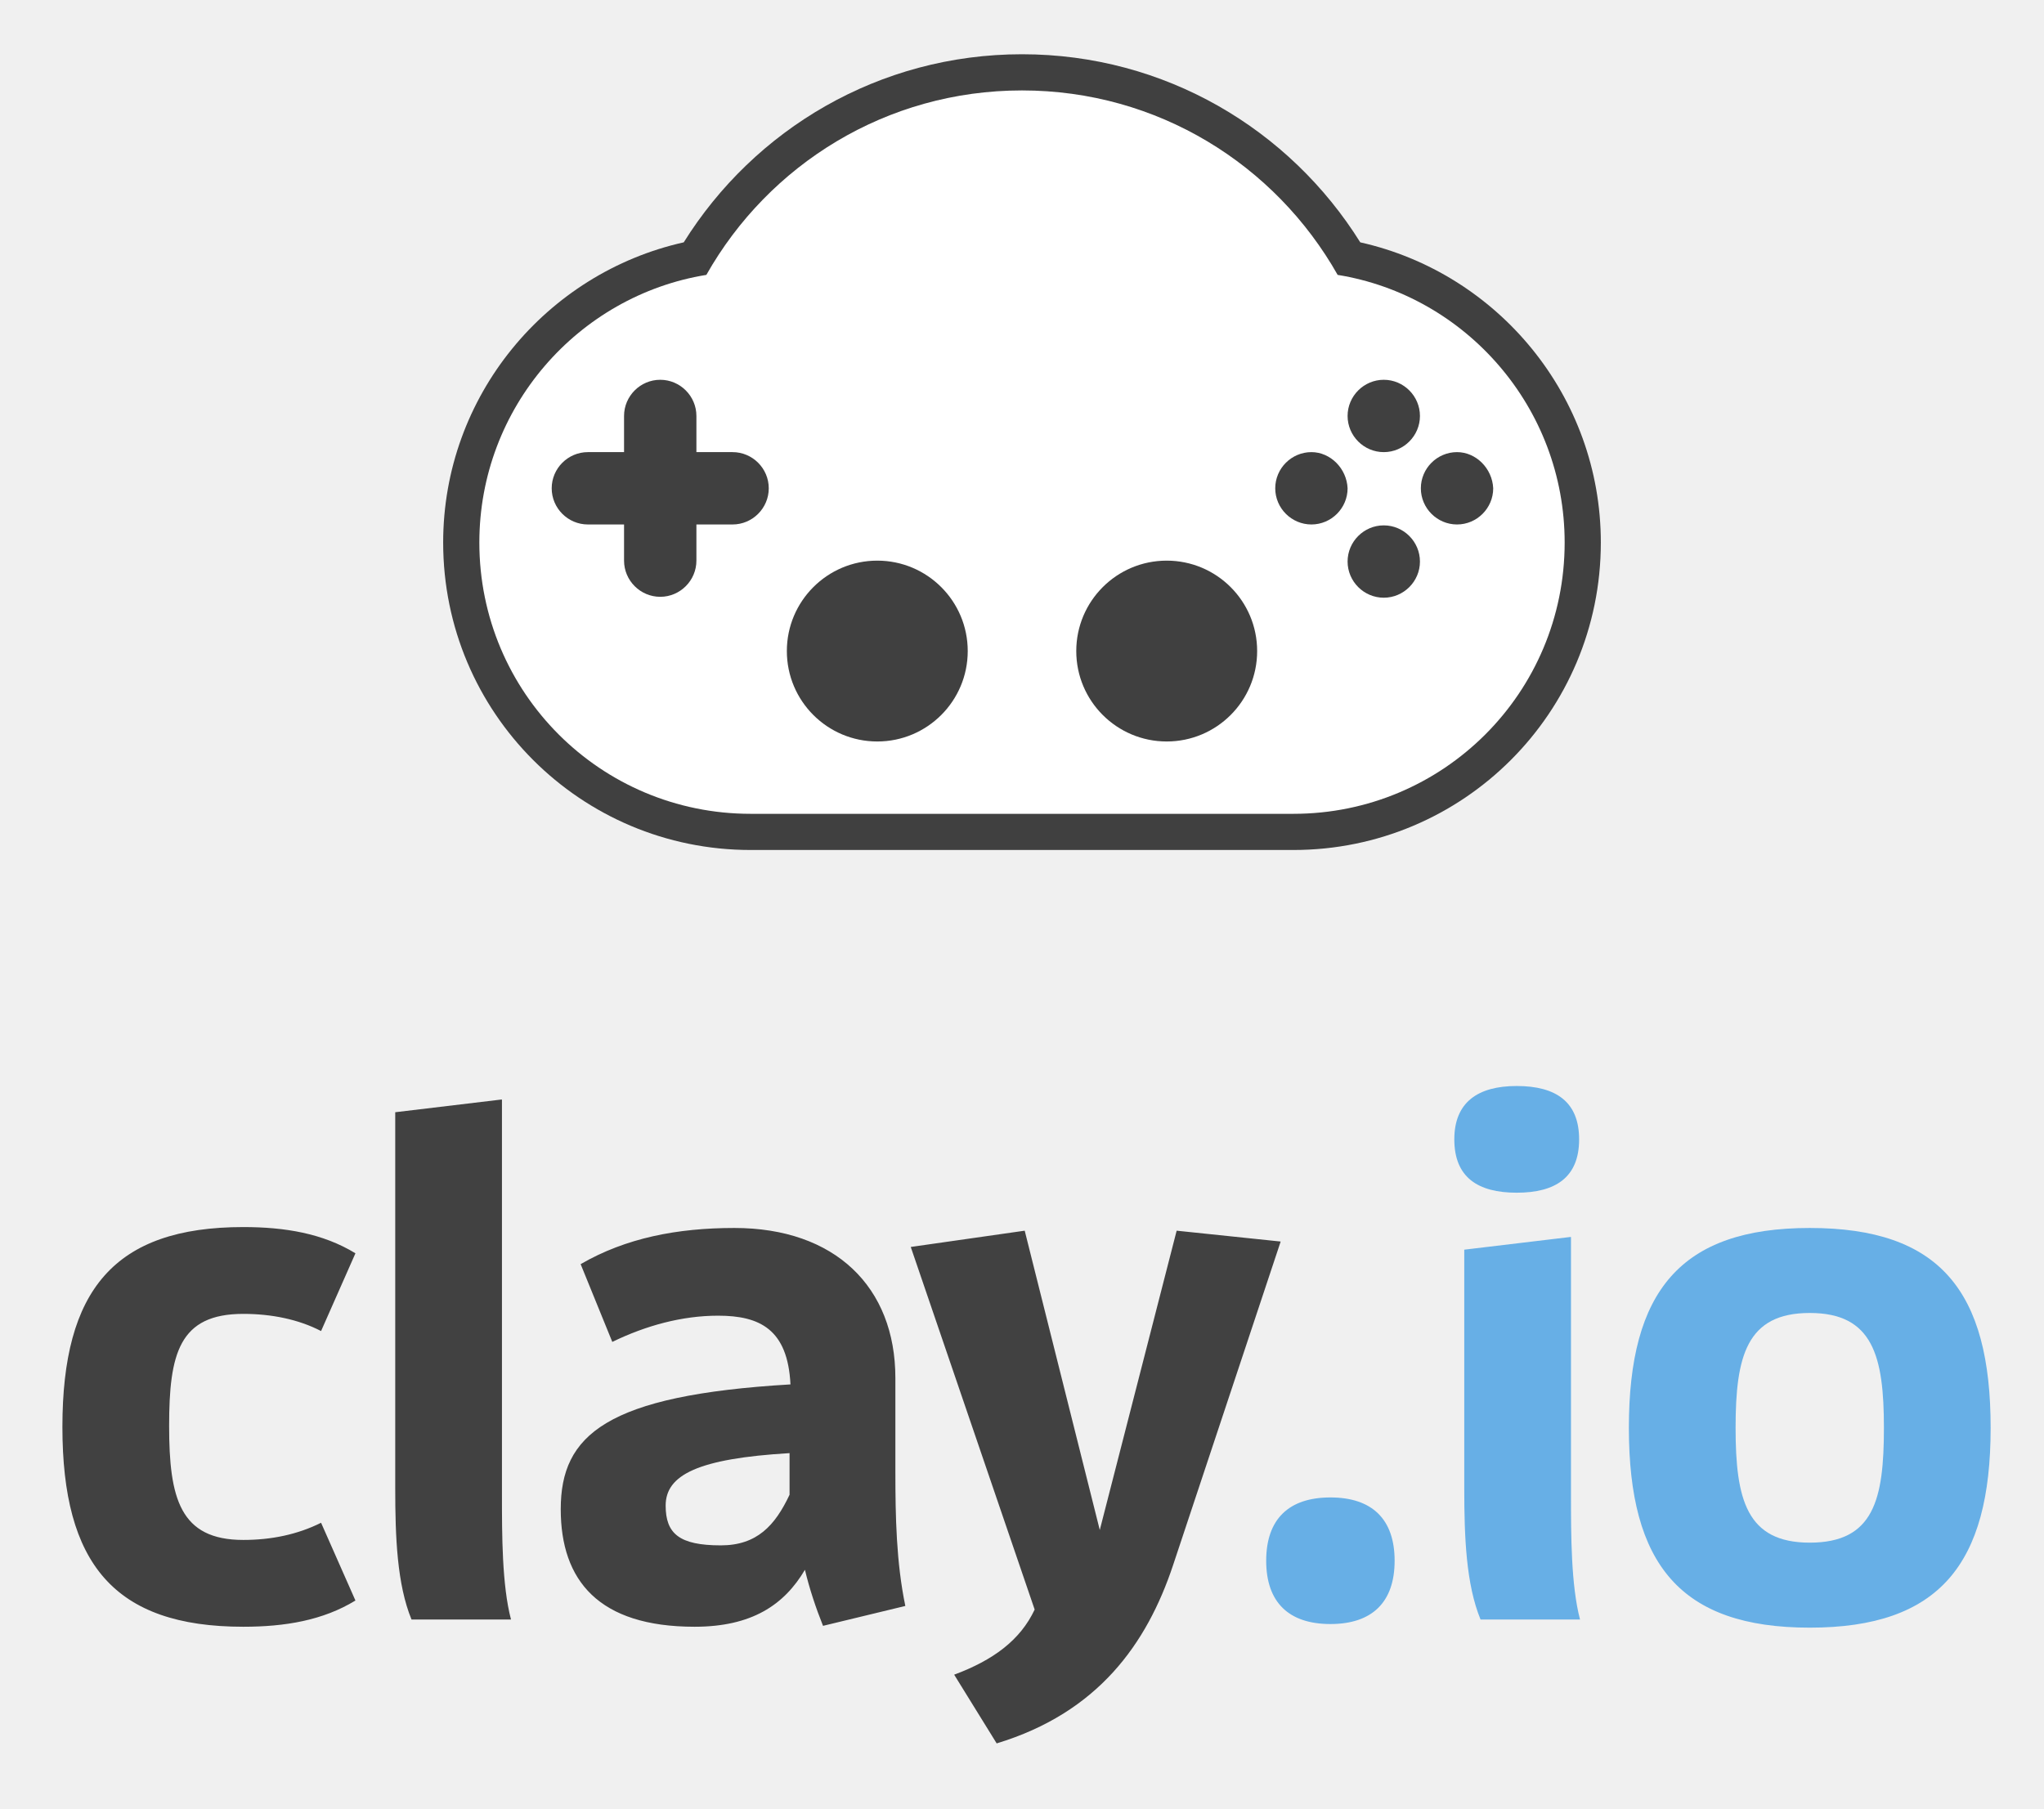
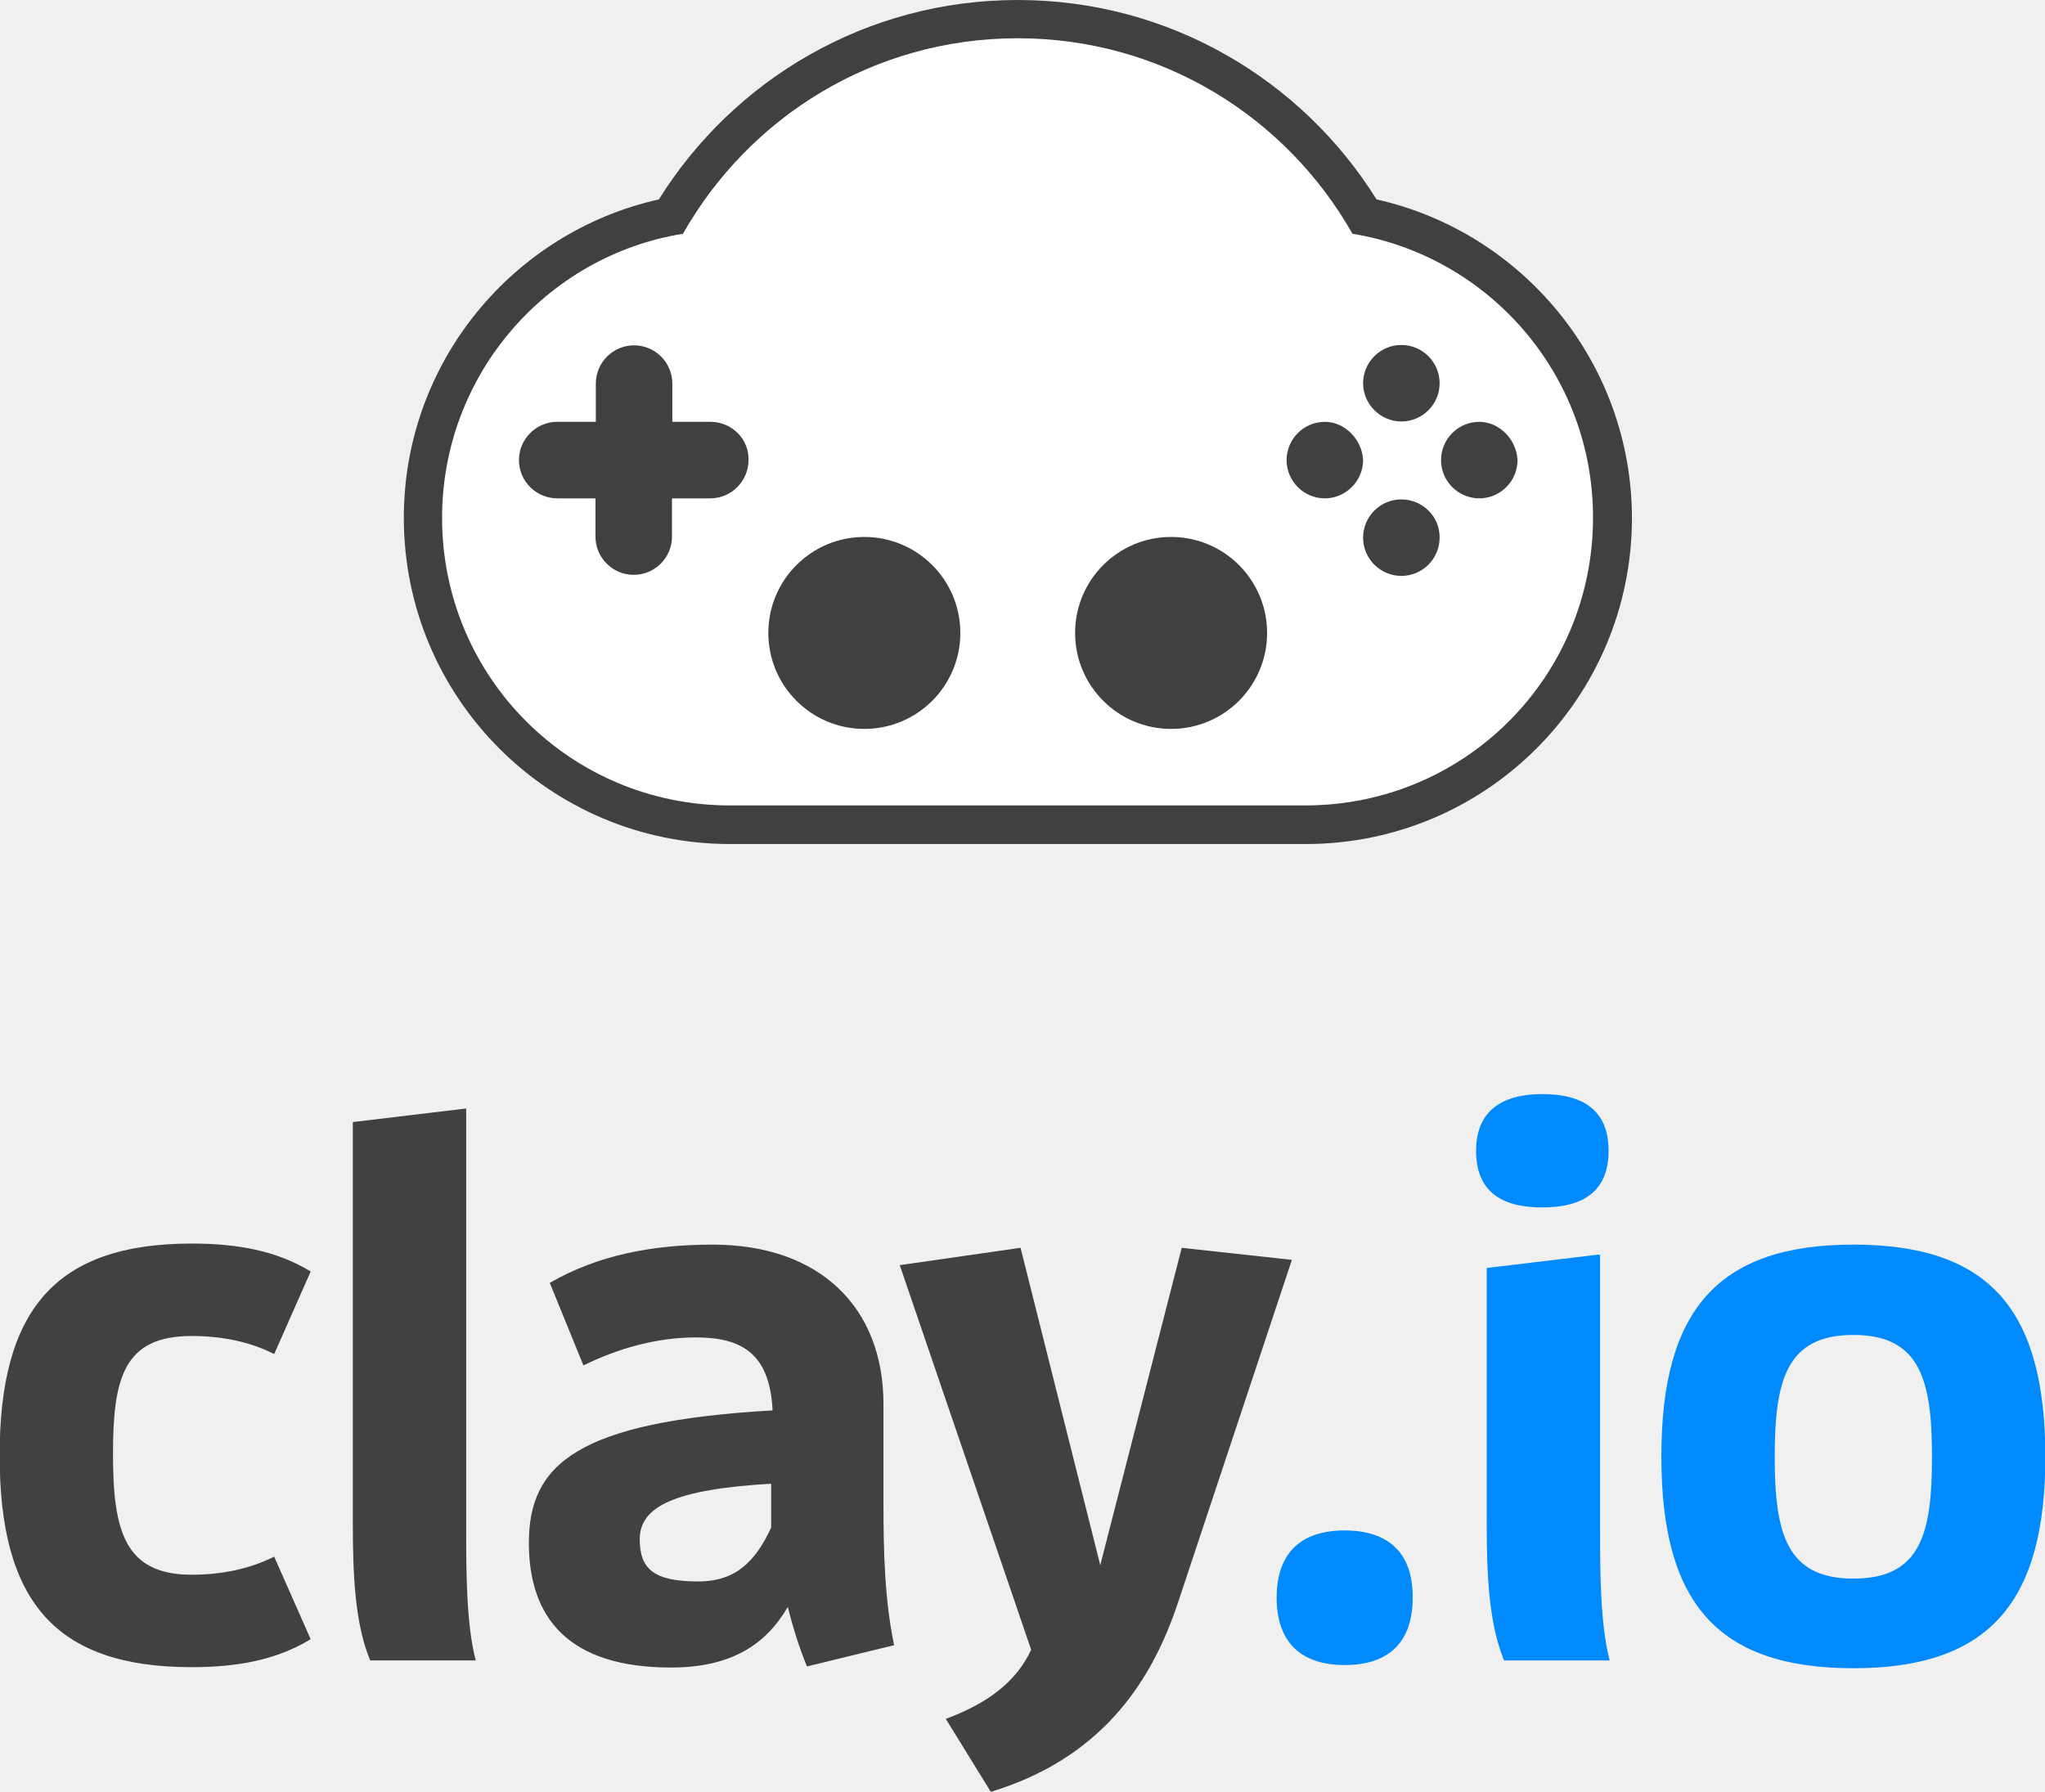
- <svg xmlns="http://www.w3.org/2000/svg" version="1.1" x="0px" y="0px" viewBox="0 0 226 200" enable-background="new 0 0 226 200" xml:space="preserve">
+ <svg xmlns="http://www.w3.org/2000/svg" version="1.0" id="Layer_1" x="0px" y="0px" viewBox="18.7 141.5 577.3 505.8" enable-background="new 18.7 141.5 577.3 505.8" xml:space="preserve">
  <g id="Rounded_Rectangle_1_3_" enable-background="new    ">
    <g id="Rounded_Rectangle_1">
      <g>
-         <path fill="#404040" d="M150.4,26.8C142.6,14.3,128.8,6,113,6s-29.6,8.3-37.4,20.8C60.4,30.2,49,43.8,49,60c0,18.8,15.2,34,34,34     h60c18.8,0,34-15.2,34-34C177,43.8,165.6,30.2,150.4,26.8z" />
+         <path fill="#404040" d="M407.3,197.8c-21.1-33.8-58.5-56.3-101.3-56.3s-80.2,22.5-101.3,56.3c-41.2,9.2-72,46-72,89.9     c0,50.9,41.2,92.1,92.1,92.1h162.5c50.9,0,92.1-41.2,92.1-92.1C479.3,243.8,448.4,207,407.3,197.8z" />
      </g>
    </g>
  </g>
  <g id="Rounded_Rectangle_1_2_" enable-background="new    ">
    <g id="Rounded_Rectangle_1_1_">
      <g>
-         <path fill="#FFFFFF" d="M147.9,30.4C141,18.2,128,10,113,10s-28,8.2-34.9,20.4C63.9,32.7,53,45.1,53,60c0,16.6,13.4,30,30,30h60     c16.6,0,30-13.4,30-30C173,45.1,162.1,32.7,147.9,30.4z" />
+         <path fill="#FFFFFF" d="M400.5,207.5c-18.7-33-53.9-55.2-94.5-55.2s-75.8,22.2-94.5,55.2c-38.5,6.2-68,39.8-68,80.2     c0,45,36.3,81.2,81.2,81.2h162.5c45,0,81.2-36.3,81.2-81.2C468.5,247.3,439,213.8,400.5,207.5z" />
      </g>
    </g>
  </g>
  <g id="Buttons_1_" enable-background="new    ">
    <g id="Buttons">
      <g>
-         <path fill="#404040" d="M153,42c-2.2,0-4,1.8-4,4c0,2.2,1.8,4,4,4c2.2,0,4-1.8,4-4C157,43.8,155.2,42,153,42z M145,50     c-2.2,0-4,1.8-4,4c0,2.2,1.8,4,4,4c2.2,0,4-1.8,4-4C148.9,51.8,147.1,50,145,50z M161.1,50c-2.2,0-4,1.8-4,4c0,2.2,1.8,4,4,4     c2.2,0,4-1.8,4-4C165,51.8,163.2,50,161.1,50z M153,58.1c-2.2,0-4,1.8-4,4c0,2.2,1.8,4,4,4c2.2,0,4-1.8,4-4     C157,59.9,155.2,58.1,153,58.1z" />
+         <path fill="#404040" d="M414.3,238.9c-6,0-10.8,4.9-10.8,10.8s4.9,10.8,10.8,10.8c6,0,10.8-4.9,10.8-10.8     S420.3,238.9,414.3,238.9z M392.7,260.6c-6,0-10.8,4.9-10.8,10.8c0,6,4.9,10.8,10.8,10.8s10.8-4.9,10.8-10.8     C403.2,265.5,398.3,260.6,392.7,260.6z M436.3,260.6c-6,0-10.8,4.9-10.8,10.8c0,6,4.9,10.8,10.8,10.8c6,0,10.8-4.9,10.8-10.8     C446.8,265.5,441.9,260.6,436.3,260.6z M414.3,282.5c-6,0-10.8,4.9-10.8,10.8c0,6,4.9,10.8,10.8,10.8c6,0,10.8-4.9,10.8-10.8     C425.2,287.4,420.3,282.5,414.3,282.5z" />
      </g>
    </g>
  </g>
  <g id="Left_1_" enable-background="new    ">
    <g id="Left">
      <g>
-         <circle fill-rule="evenodd" clip-rule="evenodd" fill="#404040" cx="97" cy="72" r="10" />
+         <circle fill="#404040" cx="262.7" cy="320.2" r="27.1" />
      </g>
    </g>
  </g>
  <g id="Right_1_" enable-background="new    ">
    <g id="Right">
      <g>
-         <circle fill-rule="evenodd" clip-rule="evenodd" fill="#404040" cx="129" cy="72" r="10" />
+         <circle fill="#404040" cx="349.3" cy="320.2" r="27.1" />
      </g>
    </g>
  </g>
  <g id="D-Pad_1_" enable-background="new    ">
    <g id="D-Pad">
      <g>
-         <path fill-rule="evenodd" clip-rule="evenodd" fill="#404040" d="M81,50h-4v-4c0-2.2-1.8-4-4-4s-4,1.8-4,4v4h-4c-2.2,0-4,1.8-4,4     c0,2.2,1.8,4,4,4h4v4c0,2.2,1.8,4,4,4s4-1.8,4-4v-4h4c2.2,0,4-1.8,4-4C85,51.8,83.2,50,81,50z" />
+         <path fill="#404040" d="M219.3,260.6h-10.8v-10.8c0-6-4.9-10.8-10.8-10.8c-6,0-10.8,4.9-10.8,10.8v10.8H176     c-6,0-10.8,4.9-10.8,10.8c0,6,4.9,10.8,10.8,10.8h10.8v10.8c0,6,4.9,10.8,10.8,10.8c6,0,10.8-4.9,10.8-10.8v-10.8h10.8     c6,0,10.8-4.9,10.8-10.8C230.2,265.5,225.3,260.6,219.3,260.6z" />
      </g>
    </g>
  </g>
  <g id="clay_1_" enable-background="new    ">
    <g id="clay">
      <g>
-         <path fill="#414141" d="M26.9,145.3c3.1,0,6.1,0.6,8.6,1.9l3.8-8.6c-3.6-2.2-7.8-2.9-12.4-2.9c-14.3,0-20,7-20,22.1     s5.7,22.1,20,22.1c4.6,0,8.8-0.7,12.4-2.9l-3.8-8.6c-2.6,1.3-5.5,1.9-8.6,1.9c-7,0-8.2-4.6-8.2-12.6S19.8,145.3,26.9,145.3z      M55.4,121.6l-11.7,1.4v41.6c0,5.4,0.2,10.6,1.8,14.5h11c-1-3.8-1-9.4-1-13.7V121.6z M99,152.4c0-10.1-6.7-16.6-17.8-16.6     c-6.3,0-12,1.1-17,4l3.5,8.6c3.7-1.8,7.7-2.9,11.7-2.9c4.6,0,7.7,1.5,8,7.6c-20.4,1.2-25.4,5.6-25.4,13.8c0,7.9,4.2,13,14.8,13     c6.3,0,9.9-2.4,12.2-6.3c0.5,2.1,1.2,4.2,2,6.2l9.1-2.2c-1-4.8-1.1-9.9-1.1-14.8V152.4z M87.3,165.3c-1.6,3.4-3.6,5.6-7.6,5.6     c-4.6,0-6.1-1.3-6.1-4.4c0-3.4,3.6-5.2,13.7-5.8V165.3z M130.1,136.1l-8.5,33.1l-8.3-33.1l-12.6,1.8l13.7,40.1     c-1.6,3.4-4.6,5.6-8.9,7.2l4.7,7.6c11.2-3.4,16.6-11,19.5-19.7l11.9-35.8L130.1,136.1z" />
+         <path fill="#414141" d="M72.8,518.7c8.4,0,16.5,1.6,23.3,5.1l10.3-23.3c-9.7-6-21.1-7.9-33.6-7.9c-38.7,0-54.2,19-54.2,59.8     c0,40.9,15.4,59.8,54.2,59.8c12.5,0,23.8-1.9,33.6-7.9l-10.3-23.3c-7,3.5-14.9,5.1-23.3,5.1c-19,0-22.2-12.5-22.2-34.1     C50.6,530.6,53.6,518.7,72.8,518.7z M150,454.5l-31.7,3.8v112.7c0,14.6,0.5,28.7,4.9,39.3H153c-2.7-10.3-2.7-25.5-2.7-37.1V454.5     H150z M268.1,537.9c0-27.4-18.1-45-48.2-45c-17.1,0-32.5,3-46,10.8l9.5,23.3c10-4.9,20.9-7.9,31.7-7.9c12.5,0,20.9,4.1,21.7,20.6     c-55.2,3.2-68.8,15.2-68.8,37.4c0,21.4,11.4,35.2,40.1,35.2c17.1,0,26.8-6.5,33-17.1c1.4,5.7,3.2,11.4,5.4,16.8l24.6-6     c-2.7-13-3-26.8-3-40.1L268.1,537.9L268.1,537.9z M236.4,572.8c-4.3,9.2-9.7,15.2-20.6,15.2c-12.5,0-16.5-3.5-16.5-11.9     c0-9.2,9.7-14.1,37.1-15.7V572.8z M352.3,493.8l-23,89.6l-22.5-89.6l-34.1,4.9l37.1,108.6c-4.3,9.2-12.5,15.2-24.1,19.5     l12.7,20.6c30.3-9.2,45-29.8,52.8-53.3l32.2-96.9L352.3,493.8z" />
      </g>
    </g>
  </g>
  <g id="_x2E_io_1_" enable-background="new    ">
    <g id="_x2E_io">
      <g>
-         <path fill="#67AFE6" d="M147.1,165.6c-4.6,0-7.1,2.4-7.1,7c0,4.6,2.5,7,7.1,7c4.6,0,7.1-2.4,7.1-7     C154.2,168,151.7,165.6,147.1,165.6z M173.6,136.8l-11.7,1.4v26.4c0,5.4,0.2,10.6,1.8,14.5h11c-1-3.8-1-9.4-1-13.7V136.8z      M167.7,120.1c-4.3,0-6.9,1.8-6.9,5.9c0,4.2,2.6,5.9,6.9,5.9c4.3,0,6.9-1.7,6.9-5.9C174.6,121.9,172.1,120.1,167.7,120.1z      M200.1,135.8c-14.3,0-20,7-20,22.1s5.7,22.1,20,22.1s20-7,20-22.1S214.5,135.8,200.1,135.8z M200.1,170.6c-7,0-8.2-4.8-8.2-12.7     s1.2-12.7,8.2-12.7s8.2,4.8,8.2,12.7S207.2,170.6,200.1,170.6z" />
+         <path fill="#008AFF" d="M398.3,573.6c-12.5,0-19.2,6.5-19.2,19c0,12.5,6.8,19,19.2,19c12.5,0,19.2-6.5,19.2-19     C417.6,580.1,410.8,573.6,398.3,573.6z M470.1,495.7l-31.7,3.8v71.5c0,14.6,0.5,28.7,4.9,39.3h29.8c-2.7-10.3-2.7-25.5-2.7-37.1     v-77.4H470.1z M454.1,450.4c-11.6,0-18.7,4.9-18.7,16c0,11.4,7,16,18.7,16c11.6,0,18.7-4.6,18.7-16     C472.8,455.3,466,450.4,454.1,450.4z M541.9,492.9c-38.7,0-54.2,19-54.2,59.8c0,40.9,15.4,59.8,54.2,59.8     c38.7,0,54.2-19,54.2-59.8C596,511.9,580.9,492.9,541.9,492.9z M541.9,587.2c-19,0-22.2-13-22.2-34.4c0-21.4,3.2-34.4,22.2-34.4     s22.2,13,22.2,34.4C564.1,574.2,561.1,587.2,541.9,587.2z" />
      </g>
    </g>
  </g>
</svg>
